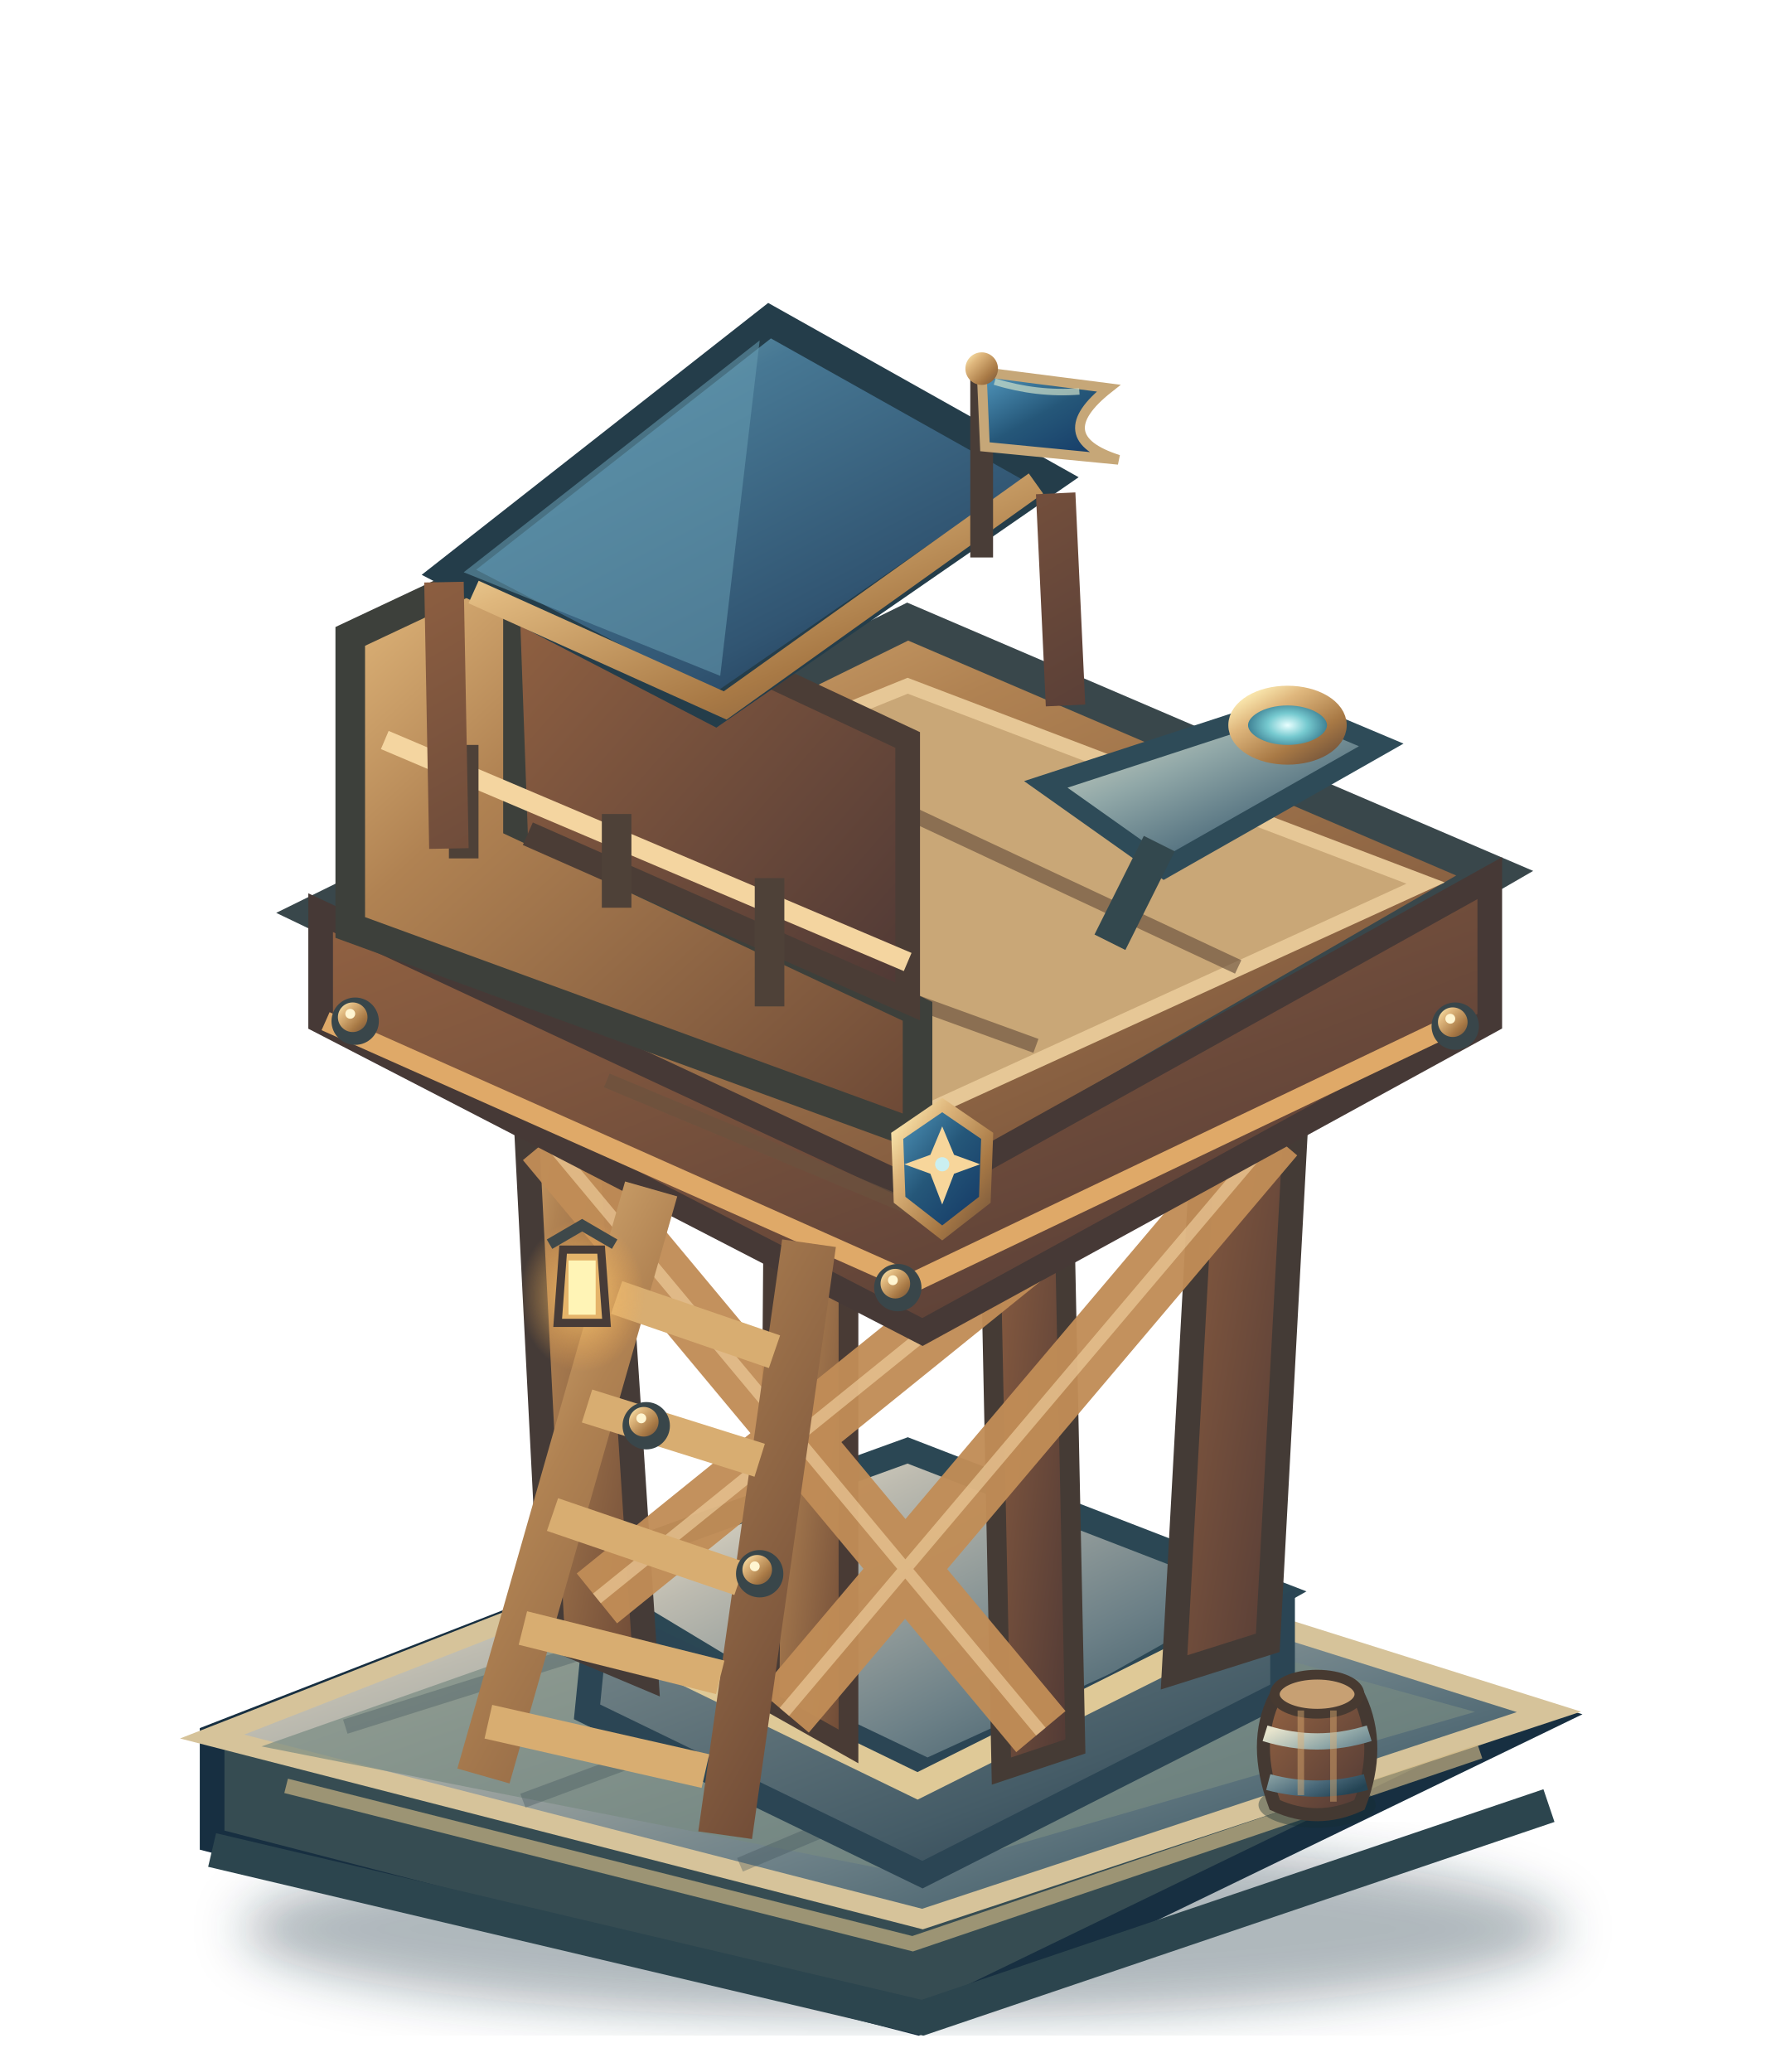
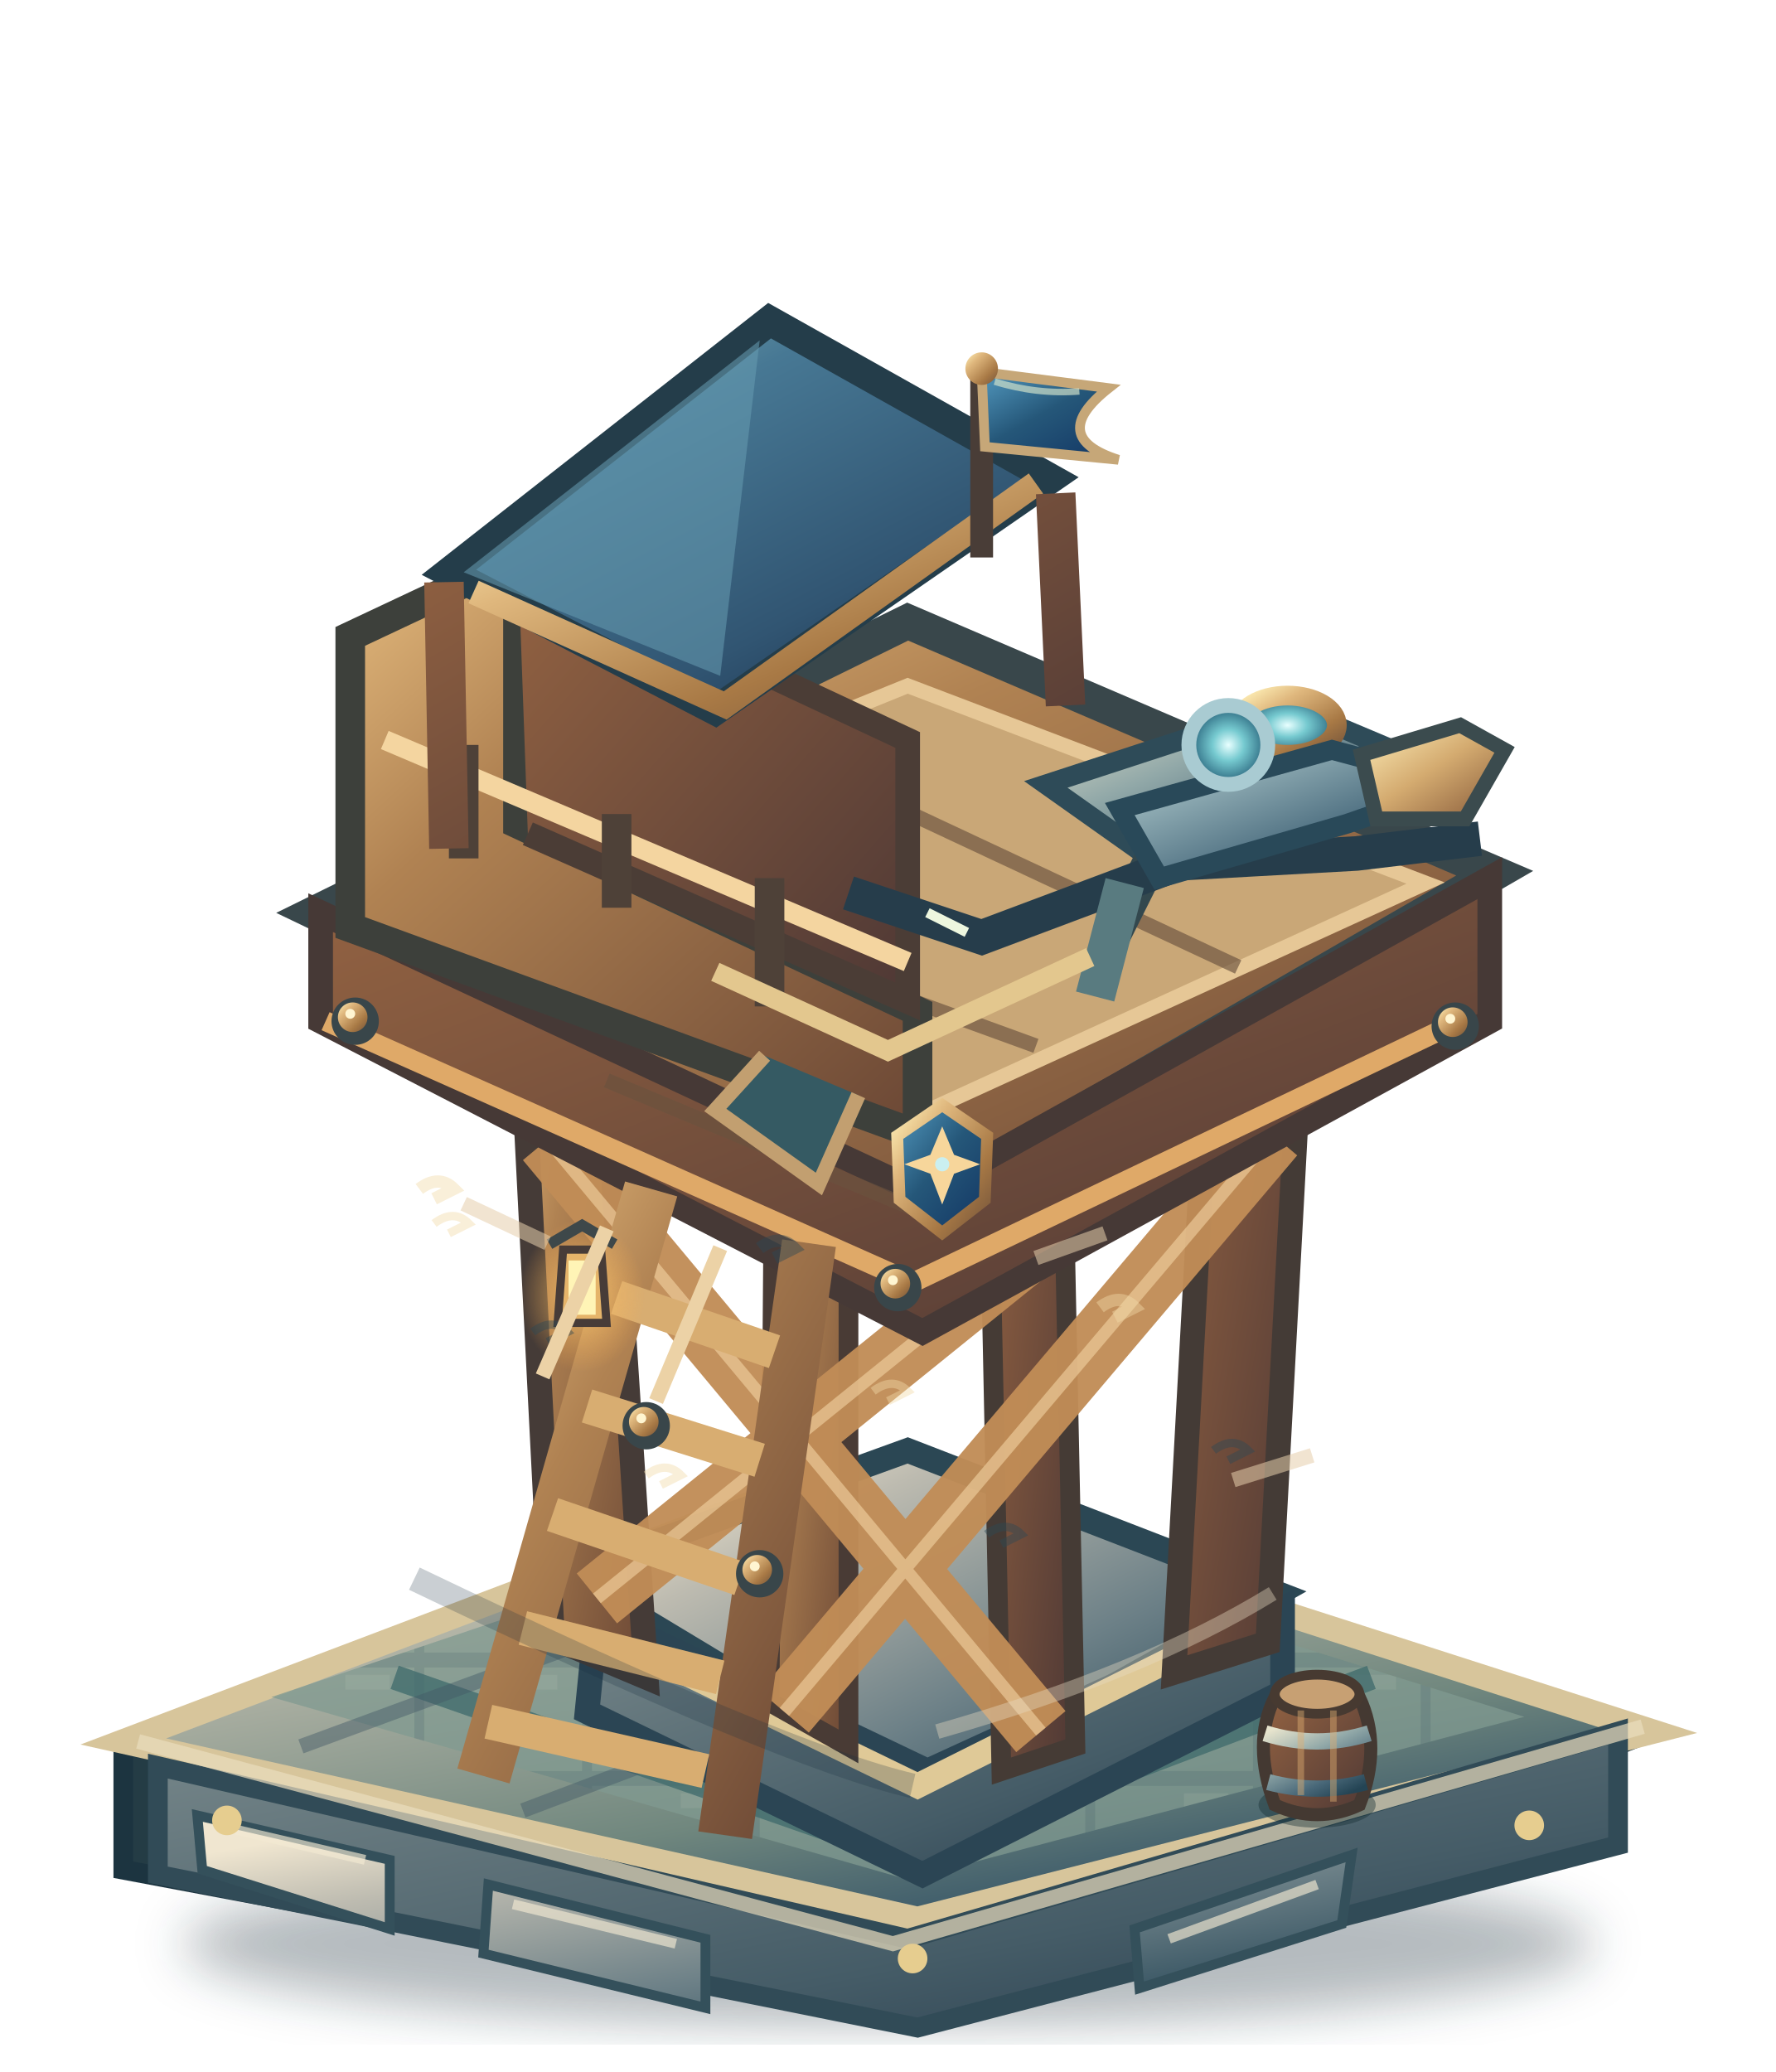
<svg xmlns="http://www.w3.org/2000/svg" width="360" height="420" viewBox="0 0 360 420" role="img" aria-label="Francotirador I — Vigía Recluta">
  <defs>
    <linearGradient id="stone" x1=".1" x2=".9" y1=".1" y2=".85">
      <stop stop-color="#f0e6d0" />
      <stop offset=".24" stop-color="#bdbbb0" />
      <stop offset=".7" stop-color="#6c8087" />
      <stop offset="1" stop-color="#385563" />
    </linearGradient>
    <linearGradient id="stoneDark" x1="0" x2="1" y1="0" y2="1">
      <stop stop-color="#77878a" />
      <stop offset=".65" stop-color="#455c67" />
      <stop offset="1" stop-color="#263a4b" />
    </linearGradient>
    <linearGradient id="timber" x1=".05" x2=".95" y1="0" y2="1">
      <stop stop-color="#e1b77b" />
      <stop offset=".32" stop-color="#b08252" />
      <stop offset="1" stop-color="#6d4936" />
    </linearGradient>
    <linearGradient id="timberSide" x1="0" x2="1" y1="0" y2="1">
      <stop stop-color="#946342" />
      <stop offset="1" stop-color="#4e3835" />
    </linearGradient>
    <linearGradient id="roof" x1=".05" x2=".85" y1="0" y2="1">
      <stop stop-color="#82afb3" />
      <stop offset=".3" stop-color="#477894" />
      <stop offset=".72" stop-color="#315572" />
      <stop offset="1" stop-color="#192f4b" />
    </linearGradient>
    <linearGradient id="bronze" x1="0" x2="1" y1="0" y2="1">
      <stop stop-color="#fff0b7" />
      <stop offset=".28" stop-color="#dfb77d" />
      <stop offset=".7" stop-color="#a87945" />
      <stop offset="1" stop-color="#75553b" />
    </linearGradient>
    <linearGradient id="steel" x1="0" x2=".9" y1="0" y2="1">
      <stop stop-color="#e7e4cd" />
      <stop offset=".4" stop-color="#91a8a8" />
      <stop offset=".77" stop-color="#486778" />
      <stop offset="1" stop-color="#244454" />
    </linearGradient>
    <linearGradient id="cloth" x1=".1" x2=".8" y1=".1" y2=".9">
      <stop stop-color="#498bb0" />
      <stop offset=".48" stop-color="#255779" />
      <stop offset="1" stop-color="#173e69" />
    </linearGradient>
    <radialGradient id="amber">
      <stop stop-color="#fff8ca" stop-opacity=".98" />
      <stop offset=".3" stop-color="#f9c36a" stop-opacity=".82" />
      <stop offset="1" stop-color="#ffaf4f" stop-opacity="0" />
    </radialGradient>
    <radialGradient id="teal">
      <stop stop-color="#e8ffff" />
      <stop offset=".4" stop-color="#76cad0" />
      <stop offset="1" stop-color="#255f78" />
    </radialGradient>
    <filter id="blur">
      <feGaussianBlur stdDeviation="5" />
    </filter>
    <pattern id="shingles" width="26" height="21" patternUnits="userSpaceOnUse">
      <path d="M0 1H26M0 21H26M13 1V21" stroke="#d0c496" stroke-opacity=".22" stroke-width="2" />
      <path d="M0 18H26" stroke="#172d4a" stroke-opacity=".46" stroke-width="4" />
    </pattern>
    <pattern id="masonry" width="34" height="24" patternUnits="userSpaceOnUse">
      <path d="M0 1H34M0 24H34M17 1V24" stroke="#2c4957" stroke-width="2" opacity=".34" />
      <path d="M2 5h9" stroke="#fff8df" stroke-width="3" opacity=".16" />
    </pattern>
+     <linearGradient id="t04-fund-top" x1="0" y1="0" x2=".6" y2="1">
+       <stop stop-color="#f3e6bb" />
+       <stop offset=".36" stop-color="#b2b4a6" />
+       <stop offset=".75" stop-color="#70877e" />
+       <stop offset="1" stop-color="#355467" />
+     </linearGradient>
+     <linearGradient id="t04-steel" x1="0" y1=".1" x2=".9" y2="1">
+       <stop stop-color="#c9e2d6" />
+       <stop offset=".26" stop-color="#8ca9b1" />
+       <stop offset=".72" stop-color="#406276" />
+       <stop offset="1" stop-color="#183c58" />
+     </linearGradient>
+     <linearGradient id="t04-gold" x1="0" y1="0" x2="1" y2="1">
+       <stop stop-color="#fff0bb" />
+       <stop offset=".48" stop-color="#d4ab70" />
+       <stop offset="1" stop-color="#845737" />
+     </linearGradient>
+     <radialGradient id="t04-paint-light">
+       <stop stop-color="#fff3b0" stop-opacity=".55" />
+       <stop offset=".47" stop-color="#edb76e" stop-opacity=".18" />
+       <stop offset="1" stop-color="#d9ad60" stop-opacity="0" />
+     </radialGradient>
  </defs>
-   <ellipse cx="183" cy="391" rx="134" ry="18" fill="#0c2735" opacity=".33" filter="url(#blur)" />
-   <path d="M43 352 169 303 314 348 186 410 43 373Z" fill="#364c52" stroke="#172f41" stroke-width="5" />
-   <path d="M43 352 171 302 314 347 187 389Z" fill="url(#stone)" stroke="#d6c39a" stroke-width="4" />
-   <path d="M53 354 172 312 299 347 185 380Z" fill="#778a81" opacity=".68" />
-   <path d="M43 375 187 409 314 366" fill="none" stroke="#2c454e" stroke-width="7" />
-   <path d="M58 362 185 394 300 355" fill="none" stroke="#d2ba86" stroke-width="3" opacity=".65" />
-   <path d="M70 350 178 316M106 365 211 326M150 378 247 337" stroke="#394c54" stroke-width="3" opacity=".32" />
+   <ellipse cx="180" cy="394" rx="143" ry="17" fill="#122b34" opacity=".32" filter="url(#blur)" />
+   <path d="M25 353 169 298 335 351 185 409 25 379Z" fill="#243c45" stroke="#1c3440" stroke-width="4" />
+   <path d="M25 353 170 298 335 351 186 389Z" fill="url(#t04-fund-top)" stroke="#d7c59b" stroke-width="5" />
+   <path d="M32 358 184 393 328 351 328 374 186 411 32 380Z" fill="url(#stoneDark)" stroke="#314b57" stroke-width="4" />
+   <path d="M28 353 181 394 333 350" fill="none" stroke="#e9ddbd" stroke-width="3" opacity=".7" />
+   <path d="M55 344 171 305 309 348 184 381Z" fill="#809a90" opacity=".75" />
+   <path d="M55 344 171 305 309 348 184 381Z" fill="url(#masonry)" opacity=".45" />
+   <path d="M40 368 79 377 79 391 41 379ZM99 382 143 393 143 407 98 396ZM230 391 274 376 272 390 231 403Z" fill="url(#stone)" stroke="#34505b" stroke-width="2" />
+   <path d="M44 370 74 377M104 386l33 8M237 393l30-11" fill="none" stroke="#f3ead2" stroke-width="2" opacity=".65" />
+   <path d="M80 340 183 376 278 340" fill="none" stroke="#3d696b" stroke-width="5" opacity=".75" />
+   <path d="M61 354 167 315M106 367 209 328" stroke="#435965" stroke-width="3" opacity=".45" />
+   <circle cx="46" cy="369" r="3" fill="#e6cd8f" />
+   <circle cx="185" cy="397" r="3" fill="#e6cd8f" />
+   <circle cx="310" cy="370" r="3" fill="#e6cd8f" />
  <path d="M115 319 184 294 259 323 188 363Z" fill="url(#stone)" stroke="#2b4754" stroke-width="5" />
  <path d="M121 327 188 359 260 326V343L187 380 119 347Z" fill="url(#stoneDark)" stroke="#2b4554" stroke-width="5" />
  <path d="M116 328 186 362 258 326" stroke="#dfc997" stroke-width="5" fill="none" />
  <path d="M105 195 122 202 131 340 112 332Z" fill="url(#timber)" stroke="#453b37" stroke-width="5" />
  <path d="M246 193 265 185 257 333 238 339Z" fill="url(#timberSide)" stroke="#443b36" stroke-width="5" />
  <path d="M157 219 172 225 172 354 156 345Z" fill="url(#timber)" stroke="#493b35" stroke-width="4" />
  <path d="M200 213 215 209 218 354 203 359Z" fill="url(#timberSide)" stroke="#453b35" stroke-width="4" />
  <path d="M111 231 211 351M258 230 159 347M121 324 251 219" stroke="#c18c56" stroke-width="13" opacity=".96" />
  <path d="M111 231 211 351M258 230 159 347M121 324 251 219" stroke="#f4d6a5" stroke-width="2.5" opacity=".58" />
  <path d="M64 185 184 126 303 177 187 244Z" fill="url(#timber)" stroke="#39474b" stroke-width="7" />
  <path d="M65 185 187 242 302 178V207L187 270 65 207Z" fill="url(#timberSide)" stroke="#463936" stroke-width="5" />
  <path d="M78 182 184 139 289 179 184 227Z" fill="#c9a777" stroke="#e6c796" stroke-width="3" />
  <path d="M111 176 210 212M157 152 251 196M123 219 190 247" stroke="#6a523e" stroke-width="3" opacity=".65" />
  <path d="M66 207 185 260 298 206" stroke="#dfa968" stroke-width="4" fill="none" />
  <circle cx="72" cy="207" r="4.8" fill="#39464a" />
  <circle cx="71.5" cy="206.2" r="3" fill="url(#bronze)" />
  <circle cx="71" cy="205.5" r="1" fill="#fff5d1" />
  <circle cx="182" cy="261" r="4.8" fill="#39464a" />
  <circle cx="181.5" cy="260.2" r="3" fill="url(#bronze)" />
  <circle cx="181" cy="259.5" r="1" fill="#fff5d1" />
  <circle cx="295" cy="208" r="4.8" fill="#39464a" />
  <circle cx="294.5" cy="207.2" r="3" fill="url(#bronze)" />
  <circle cx="294" cy="206.5" r="1" fill="#fff5d1" />
  <path d="M71 173V129L105 113V167L186 205V230L71 188Z" fill="url(#timber)" stroke="#3d403b" stroke-width="6" />
  <path d="M105 113 184 150V203L107 169" fill="url(#timberSide)" stroke="#4b3d36" stroke-width="5" />
  <path d="M78 150 184 195" stroke="#f4d5a0" stroke-width="4" />
  <path d="M94 151V174M125 165V184M156 178V204" stroke="#4e4138" stroke-width="6" />
  <path d="M91 116 156 65 213 97 145 144Z" fill="url(#roof)" stroke="#243d4a" stroke-width="6" />
  <path d="M94 116 154 69 146 137Z" fill="#659bb0" opacity=".56" />
  <path d="M96 120 147 143 210 98" fill="none" stroke="url(#bronze)" stroke-width="5" />
  <path d="M90 118 91 172M214 100 216 143" stroke="url(#timberSide)" stroke-width="8" />
  <g transform="translate(199 113) scale(0.66)">
    <path d="M0 0V-57" stroke="#493d37" stroke-width="7" />
    <path d="M0-57 39-52Q20-37 42-30L1-34Z" fill="url(#cloth)" stroke="#c6a778" stroke-width="3" />
    <path d="M4-54Q17-50 30-51" fill="none" stroke="#d7e6cc" stroke-width="2" opacity=".65" />
    <circle cy="-58" r="5" fill="url(#bronze)" />
  </g>
  <path d="M212 159 261 143 280 151 236 176Z" fill="url(#steel)" stroke="#2e4b58" stroke-width="4" />
  <ellipse cx="261" cy="147" rx="10" ry="6" fill="url(#teal)" stroke="url(#bronze)" stroke-width="4" />
  <path d="M235 171 225 191" stroke="#33484e" stroke-width="7" />
  <path d="M132 241 98 360M164 252 147 372" stroke="url(#timber)" stroke-width="11" />
  <path d="M125 263 157 274M119 285 154 296M112 307 150 320M106 330 146 340M99 349 143 359" stroke="#d8ad71" stroke-width="7" />
  <g transform="translate(118 261) scale(0.55)">
    <ellipse cx="0" cy="3" rx="23" ry="28" fill="url(#amber)" opacity=".72" />
    <path d="M-7-14 7-14 9 13-9 13Z" fill="#e5b46a" stroke="#473c38" stroke-width="3" />
    <path d="M-5-10h10v20H-5Z" fill="#fff4b6" />
    <path d="M-12-16 0-23 12-16" fill="none" stroke="#3e484a" stroke-width="4" />
    <path d="M-13 16H13" stroke="url(#bronze)" stroke-width="4" />
  </g>
  <g transform="translate(191 236) scale(0.48)">
    <path d="M0-25 19-12 18 15 0 29-18 15-19-12Z" fill="url(#cloth)" stroke="url(#bronze)" stroke-width="5" />
    <path d="M0-16 5-4 16 0 5 4 0 17-5 4-16 0-5-4Z" fill="#f7d69b" />
    <circle r="3" fill="#caeff0" />
  </g>
  <g transform="translate(267 352) scale(0.66)">
    <ellipse cx="0" cy="21" rx="18" ry="7" fill="#152d32" opacity=".4" />
    <path d="M-13-12Q-20 2-13 21Q0 27 13 21Q20 3 13-12Z" fill="url(#timberSide)" stroke="#443932" stroke-width="4" />
    <ellipse cy="-13" rx="13" ry="6" fill="#c7a073" stroke="#473a31" stroke-width="3" />
    <path d="M-16-1Q0 4 16-1M-15 14Q0 18 15 14" fill="none" stroke="url(#steel)" stroke-width="5" />
    <path d="M-5-8V18M5-8V20" stroke="#ddad71" stroke-width="2" opacity=".45" />
  </g>
  <circle cx="131" cy="289" r="4.8" fill="#39464a" />
  <circle cx="130.5" cy="288.2" r="3" fill="url(#bronze)" />
  <circle cx="130" cy="287.5" r="1" fill="#fff5d1" />
  <circle cx="154" cy="319" r="4.8" fill="#39464a" />
  <circle cx="153.5" cy="318.2" r="3" fill="url(#bronze)" />
  <circle cx="153" cy="317.5" r="1" fill="#fff5d1" />
+   <g id="t04-painted-microvolume">
+     <path d="M85 241q4 -3 7 0l-4 2" stroke="#f1d9a7" stroke-width="2.5" fill="none" opacity=".43" />
+     <path d="M108 270q4 -3 7 0l-4 2" stroke="#2d4753" stroke-width="1.7" fill="none" opacity=".43" />
+     <path d="M131 299q4 -3 7 0l-4 2" stroke="#f1d9a7" stroke-width="1.7" fill="none" opacity=".43" />
+     <path d="M154 253q4 -3 7 0l-4 2" stroke="#2d4753" stroke-width="2.5" fill="none" opacity=".43" />
+     <path d="M177 282q4 -3 7 0l-4 2" stroke="#f1d9a7" stroke-width="1.7" fill="none" opacity=".43" />
+     <path d="M200 311q4 -3 7 0l-4 2" stroke="#2d4753" stroke-width="1.7" fill="none" opacity=".43" />
+     <path d="M223 265q4 -3 7 0l-4 2" stroke="#f1d9a7" stroke-width="2.5" fill="none" opacity=".43" />
+     <path d="M246 294q4 -3 7 0l-4 2" stroke="#2d4753" stroke-width="1.7" fill="none" opacity=".43" />
+     <path d="M88 248q4 -3 7 0l-4 2" stroke="#f1d9a7" stroke-width="1.7" fill="none" opacity=".43" />
+     <path d="M94 244l17 8M210 255l14-5M250 300l16-5" stroke="#e6ceab" stroke-width="3" opacity=".55" />
+     <path d="M84 320Q159 356 185 362" stroke="#172e3c" stroke-width="5" opacity=".23" fill="none" />
+     <path d="M190 351q42-12 68-28" stroke="#e7dac0" stroke-width="3" opacity=".4" fill="none" />
+   </g>
+   <g id="t04-sniper-i-functional">
+     <path d="M172 181l27 9 40-15 36-2 25-3" fill="none" stroke="#263d4b" stroke-width="7" />
+     <path d="M227 164l43-12 26 7-23 8-38 11Z" fill="url(#t04-steel)" stroke="#294959" stroke-width="4" />
+     <path d="M276 153l20-6 9 5-8 14-18 0Z" fill="url(#t04-gold)" stroke="#3b4b4e" stroke-width="3" />
+     <circle cx="249" cy="151" r="8" fill="url(#teal)" stroke="#a9cbd2" stroke-width="3" />
+     <path d="M228 179l-6 23" stroke="#597b80" stroke-width="8" />
+     <path d="M145 197l35 16 41-19" fill="none" stroke="#e3c78e" stroke-width="4" />
+     <path d="M155 214l-10 11 21 15 8-18" fill="#355a63" stroke="#c29f70" stroke-width="3" />
+     <path d="M110 279l13-30M133 284l13-31" stroke="#ecd2a6" stroke-width="3" />
+     <path d="M188 185l8 4" stroke="#edf7df" stroke-width="2" />
+   </g>
</svg>
